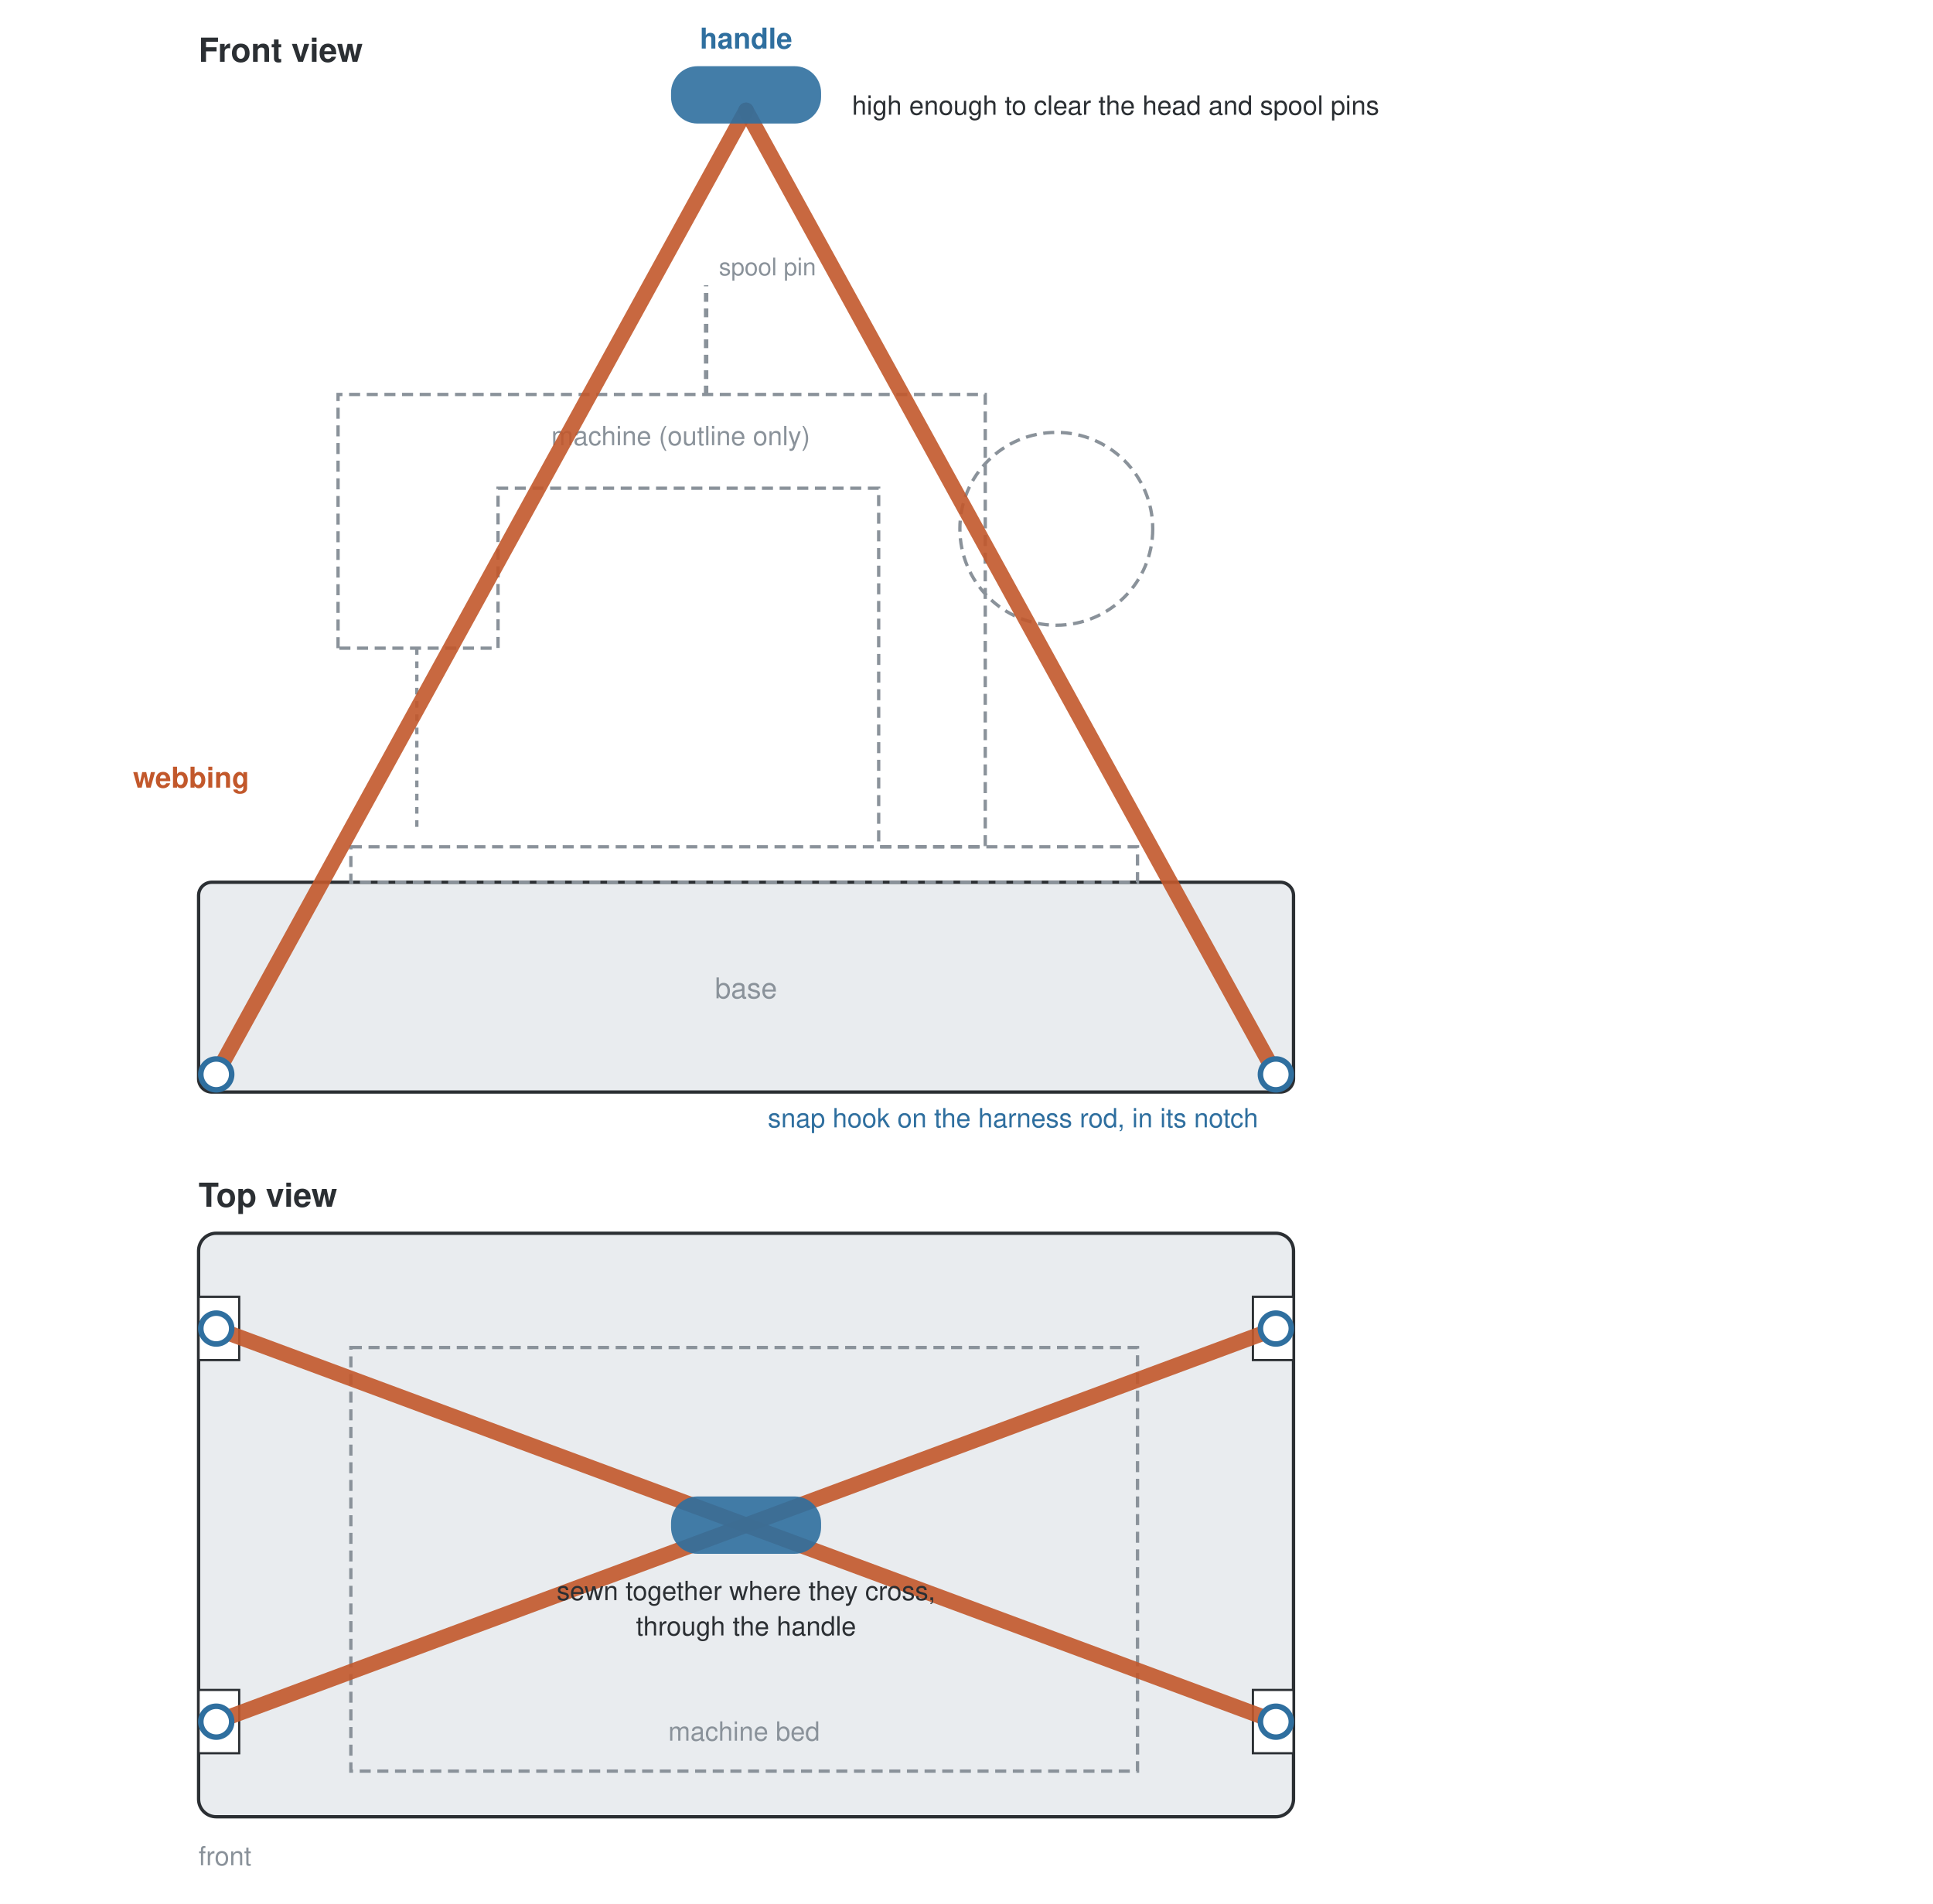
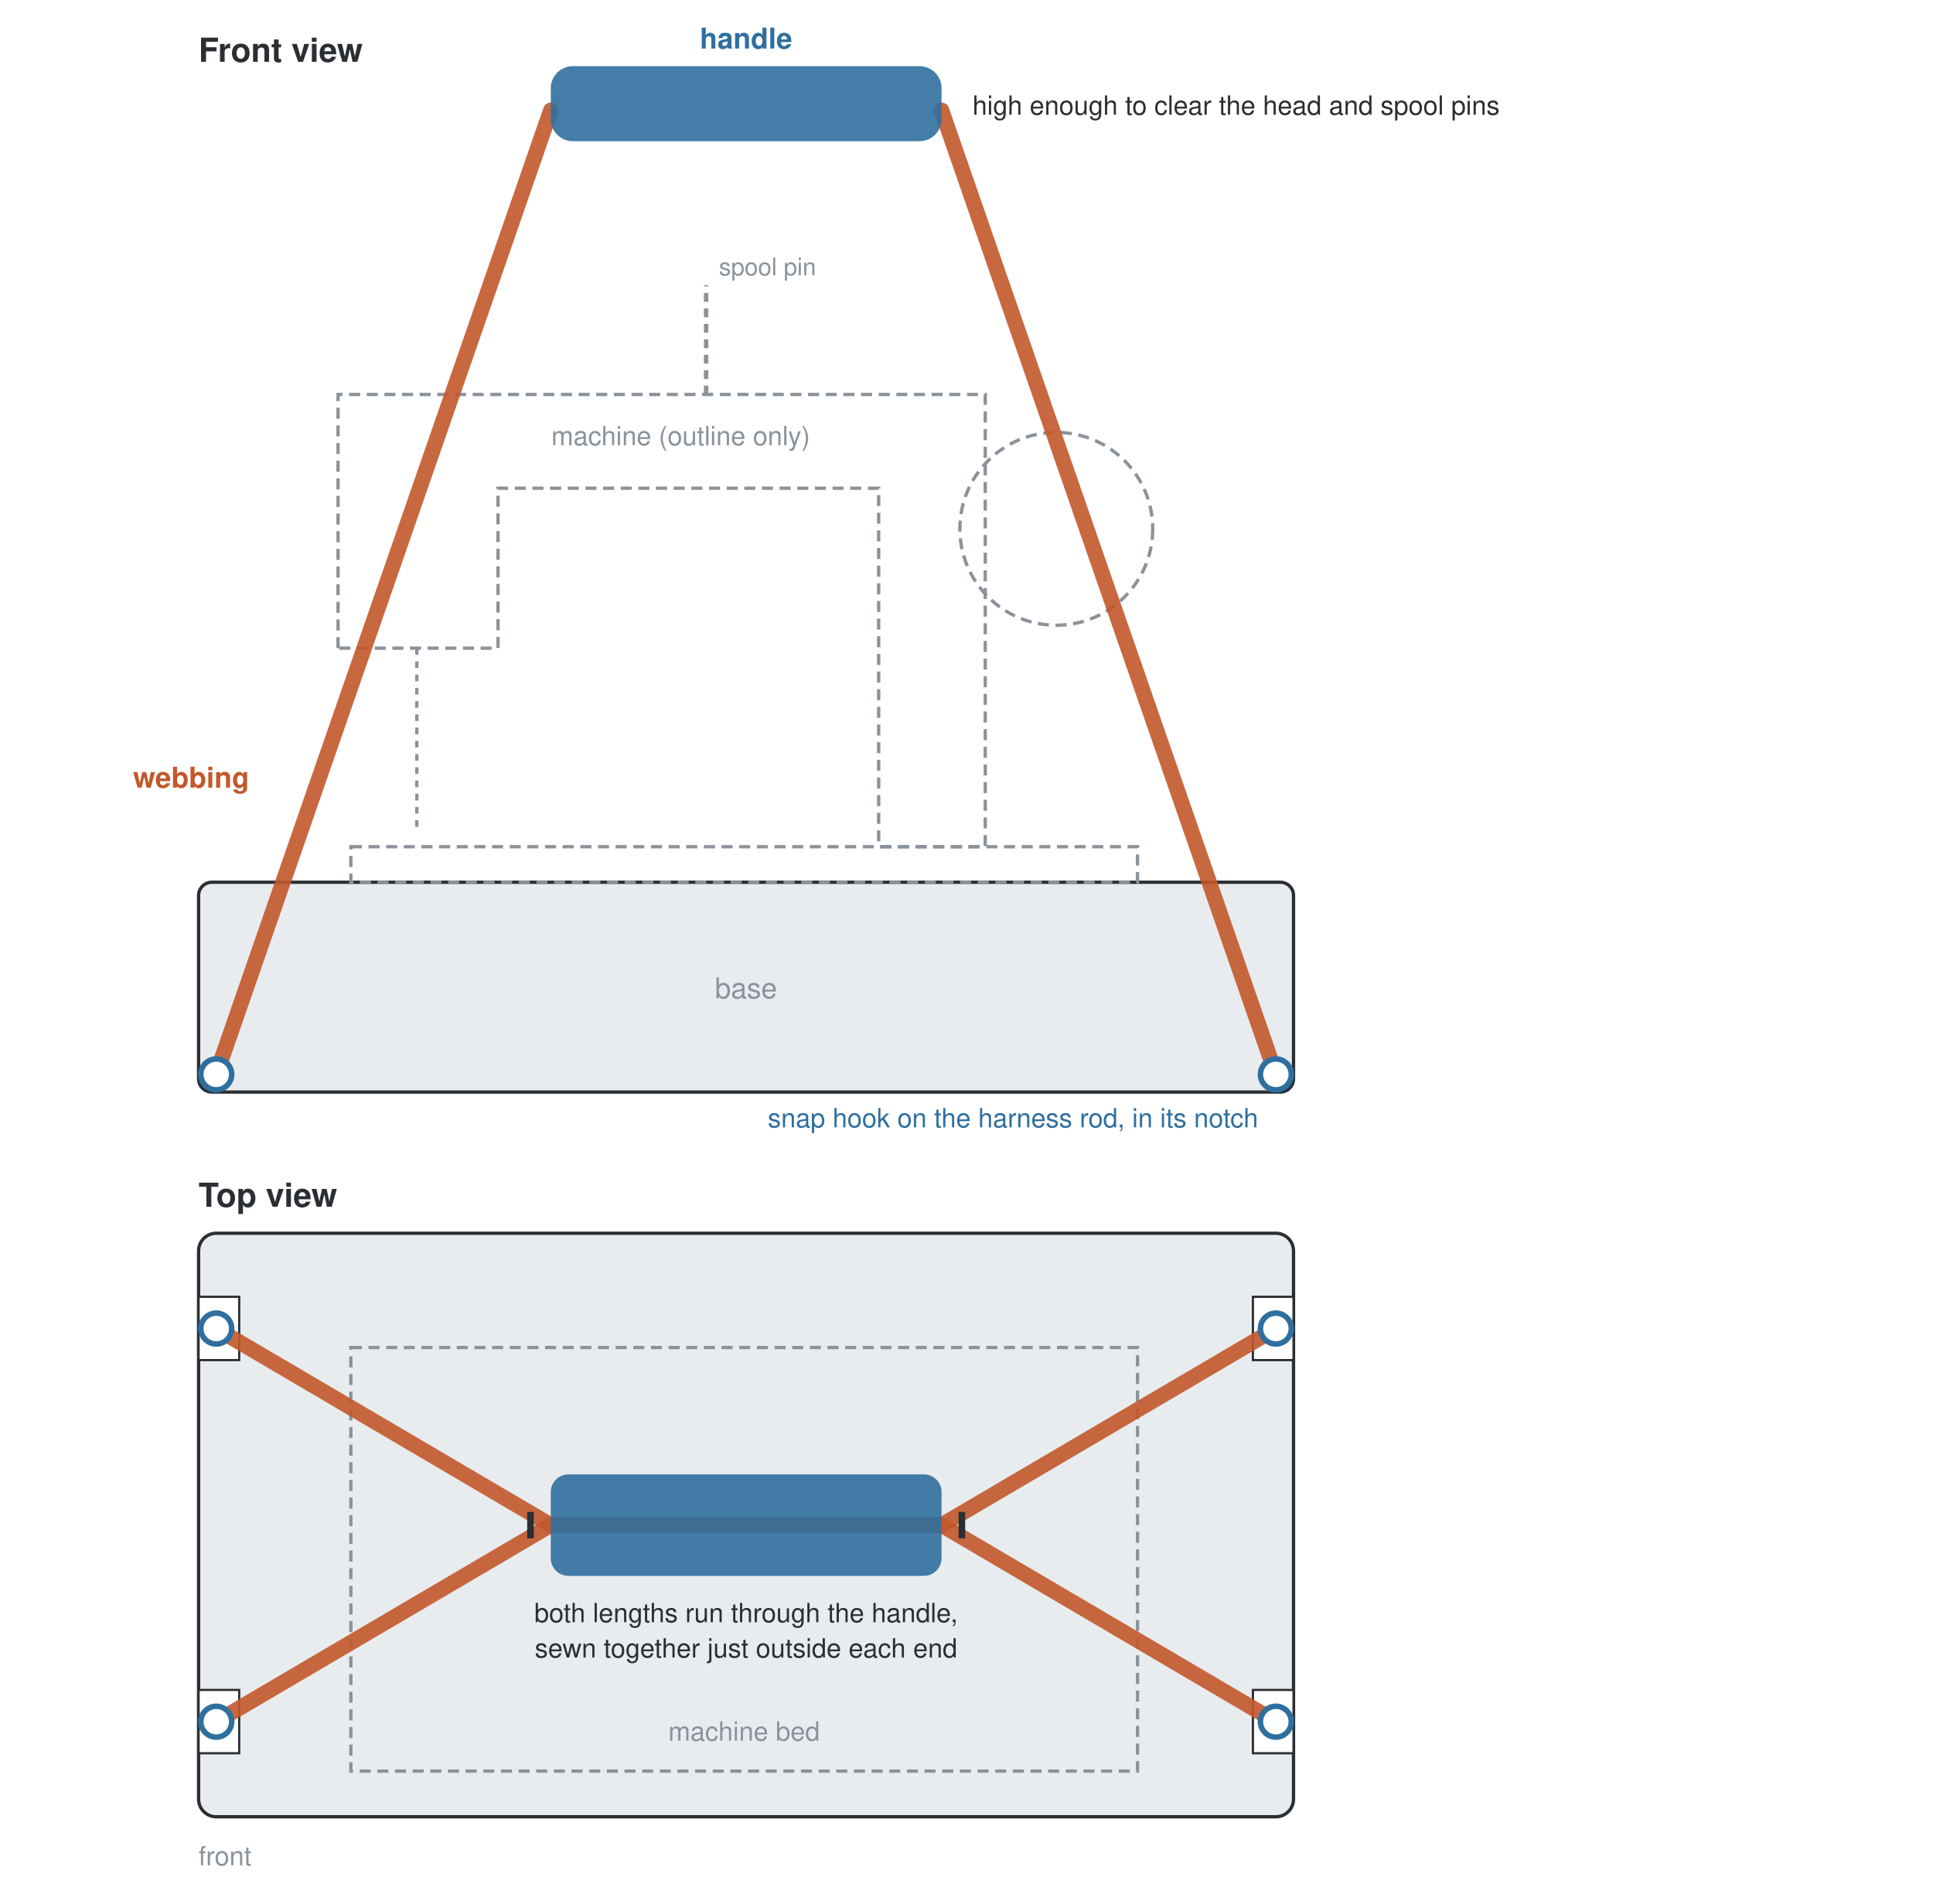
<svg xmlns="http://www.w3.org/2000/svg" width="876" height="863" viewBox="0 0 876 863">
  <rect width="100%" height="100%" fill="white" />
  <text x="90.0" y="28.0" font-family="Helvetica, Arial, sans-serif" font-size="15" text-anchor="start" fill="#2b2f33" font-weight="bold">Front view</text>
  <rect x="90.0" y="399.9" width="496.2" height="95.1" rx="6" fill="#e9ecef" stroke="#2b2f33" stroke-width="1.5" />
  <text x="338.1" y="452.5" font-family="Helvetica, Arial, sans-serif" font-size="13" text-anchor="middle" fill="#8a929a" font-weight="normal">base</text>
  <rect x="159.0" y="383.8" width="356.5" height="16.1" fill="none" stroke="#8a929a" stroke-width="1.5" stroke-dasharray="5 3" />
  <polygon points="153.2,293.8 153.2,178.8 446.5,178.8 446.5,383.8 398.2,383.8 398.2,221.3 225.7,221.3 225.7,293.8" fill="none" stroke="#8a929a" stroke-width="1.5" stroke-dasharray="5 3" />
  <line x1="188.9" y1="293.8" x2="188.9" y2="376.9" stroke="#8a929a" stroke-width="1.5" stroke-dasharray="3 3" />
  <circle cx="478.7" cy="239.7" r="43.7" fill="none" stroke="#8a929a" stroke-width="1.5" stroke-dasharray="5 3" />
  <line x1="320.0" y1="178.8" x2="320.0" y2="129.3" stroke="#8a929a" stroke-width="2" stroke-dasharray="4 3" />
  <text x="308.5" y="201.8" font-family="Helvetica, Arial, sans-serif" font-size="12" text-anchor="middle" fill="#8a929a" font-weight="normal">machine (outline only)</text>
  <text x="325.8" y="124.8" font-family="Helvetica, Arial, sans-serif" font-size="11" text-anchor="start" fill="#8a929a" font-weight="normal">spool pin</text>
-   <line x1="98.0" y1="487.0" x2="338.1" y2="50.0" stroke="#c2582b" stroke-width="7" stroke-linecap="round" opacity="0.9" />
+   <line x1="98.0" y1="487.0" x2="249.6" y2="50.0" stroke="#c2582b" stroke-width="7" stroke-linecap="round" opacity="0.9" />
  <circle cx="98.0" cy="487.0" r="7" fill="white" stroke="#2f6f9f" stroke-width="2.5" />
-   <line x1="578.2" y1="487.0" x2="338.1" y2="50.0" stroke="#c2582b" stroke-width="7" stroke-linecap="round" opacity="0.9" />
+   <line x1="578.2" y1="487.0" x2="426.7" y2="50.0" stroke="#c2582b" stroke-width="7" stroke-linecap="round" opacity="0.9" />
  <circle cx="578.2" cy="487.0" r="7" fill="white" stroke="#2f6f9f" stroke-width="2.5" />
-   <rect x="304.1" y="30.0" width="68" height="26" rx="12" fill="#2f6f9f" opacity="0.9" />
+   <rect x="249.6" y="30.0" width="177.1" height="34" rx="10" fill="#2f6f9f" opacity="0.9" />
  <text x="338.1" y="22.0" font-family="Helvetica, Arial, sans-serif" font-size="13" text-anchor="middle" fill="#2f6f9f" font-weight="bold">handle</text>
-   <text x="386.1" y="52.0" font-family="Helvetica, Arial, sans-serif" font-size="12" text-anchor="start" fill="#2b2f33" font-weight="normal">high enough to clear the head and spool pins</text>
+   <text x="440.7" y="52.0" font-family="Helvetica, Arial, sans-serif" font-size="12" text-anchor="start" fill="#2b2f33" font-weight="normal">high enough to clear the head and spool pins</text>
  <text x="570.2" y="511.0" font-family="Helvetica, Arial, sans-serif" font-size="12" text-anchor="end" fill="#2f6f9f" font-weight="normal">snap hook on the harness rod, in its notch</text>
  <text x="113.0" y="357.0" font-family="Helvetica, Arial, sans-serif" font-size="13" text-anchor="end" fill="#c2582b" font-weight="bold">webbing</text>
  <text x="90.0" y="547.0" font-family="Helvetica, Arial, sans-serif" font-size="15" text-anchor="start" fill="#2b2f33" font-weight="bold">Top view</text>
  <rect x="90.0" y="559.0" width="496.2" height="264.5" rx="8" fill="#e9ecef" stroke="#2b2f33" stroke-width="1.5" />
  <rect x="159.0" y="610.8" width="356.5" height="192.0" fill="none" stroke="#8a929a" stroke-width="1.5" stroke-dasharray="5 3" />
  <text x="337.2" y="789.0" font-family="Helvetica, Arial, sans-serif" font-size="12" text-anchor="middle" fill="#8a929a" font-weight="normal">machine bed</text>
  <rect x="90.0" y="766.0" width="18.4" height="28.7" fill="white" stroke="#2b2f33" stroke-width="1" />
  <rect x="90.0" y="587.8" width="18.4" height="28.7" fill="white" stroke="#2b2f33" stroke-width="1" />
  <rect x="567.8" y="766.0" width="18.4" height="28.7" fill="white" stroke="#2b2f33" stroke-width="1" />
  <rect x="567.8" y="587.8" width="18.4" height="28.7" fill="white" stroke="#2b2f33" stroke-width="1" />
-   <line x1="98.0" y1="780.4" x2="578.2" y2="602.2" stroke="#c2582b" stroke-width="7" stroke-linecap="round" opacity="0.9" />
-   <line x1="578.2" y1="780.4" x2="98.0" y2="602.2" stroke="#c2582b" stroke-width="7" stroke-linecap="round" opacity="0.9" />
+   <polyline points="98.0,780.4 249.6,691.3 426.7,691.3 578.2,602.2" fill="none" stroke="#c2582b" stroke-width="7" stroke-linecap="round" stroke-linejoin="round" opacity="0.9" />
+   <polyline points="578.2,780.4 426.7,691.3 249.6,691.3 98.0,602.2" fill="none" stroke="#c2582b" stroke-width="7" stroke-linecap="round" stroke-linejoin="round" opacity="0.9" />
+   <line x1="240.4" y1="685.3" x2="240.4" y2="697.3" stroke="#2b2f33" stroke-width="3" />
+   <line x1="435.9" y1="685.3" x2="435.9" y2="697.3" stroke="#2b2f33" stroke-width="3" />
  <circle cx="98.0" cy="780.4" r="7" fill="white" stroke="#2f6f9f" stroke-width="2.5" />
  <circle cx="98.0" cy="602.2" r="7" fill="white" stroke="#2f6f9f" stroke-width="2.5" />
  <circle cx="578.2" cy="780.4" r="7" fill="white" stroke="#2f6f9f" stroke-width="2.5" />
  <circle cx="578.2" cy="602.2" r="7" fill="white" stroke="#2f6f9f" stroke-width="2.5" />
-   <rect x="304.1" y="678.3" width="68" height="26" rx="12" fill="#2f6f9f" opacity="0.9" />
-   <text x="338.1" y="725.3" font-family="Helvetica, Arial, sans-serif" font-size="12" text-anchor="middle" fill="#2b2f33" font-weight="normal">sewn together where they cross,</text>
-   <text x="338.1" y="741.3" font-family="Helvetica, Arial, sans-serif" font-size="12" text-anchor="middle" fill="#2b2f33" font-weight="normal">through the handle</text>
+   <rect x="249.6" y="668.3" width="177.1" height="46" rx="8" fill="#2f6f9f" opacity="0.9" />
+   <text x="338.1" y="735.3" font-family="Helvetica, Arial, sans-serif" font-size="12" text-anchor="middle" fill="#2b2f33" font-weight="normal">both lengths run through the handle,</text>
+   <text x="338.1" y="751.3" font-family="Helvetica, Arial, sans-serif" font-size="12" text-anchor="middle" fill="#2b2f33" font-weight="normal">sewn together just outside each end</text>
  <text x="90.0" y="845.5" font-family="Helvetica, Arial, sans-serif" font-size="12" text-anchor="start" fill="#8a929a" font-weight="normal">front</text>
</svg>
